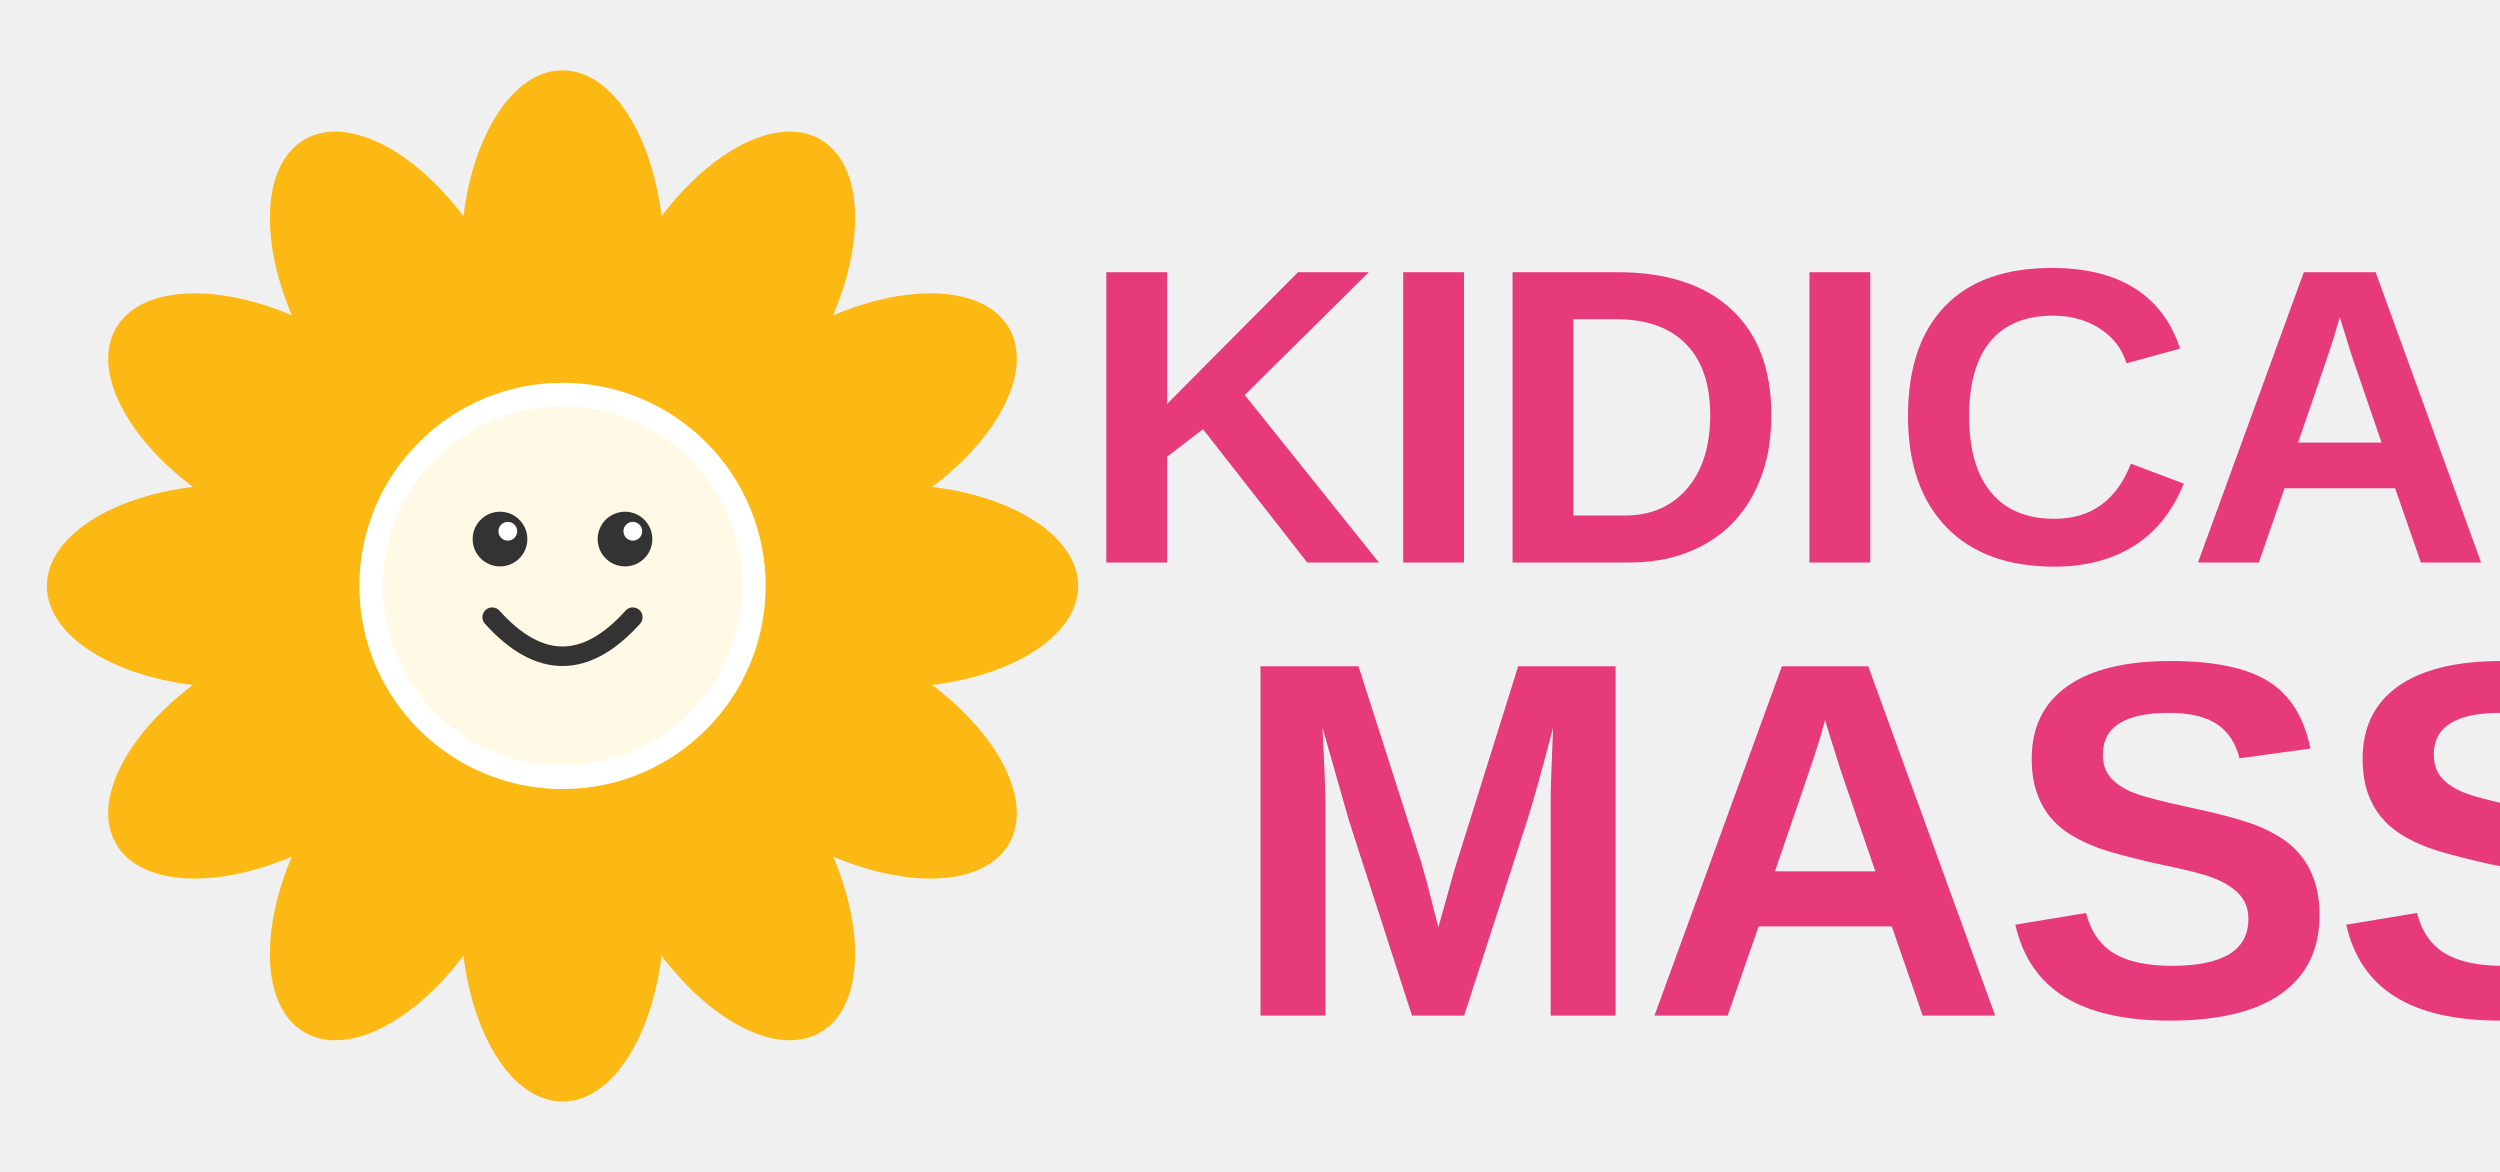
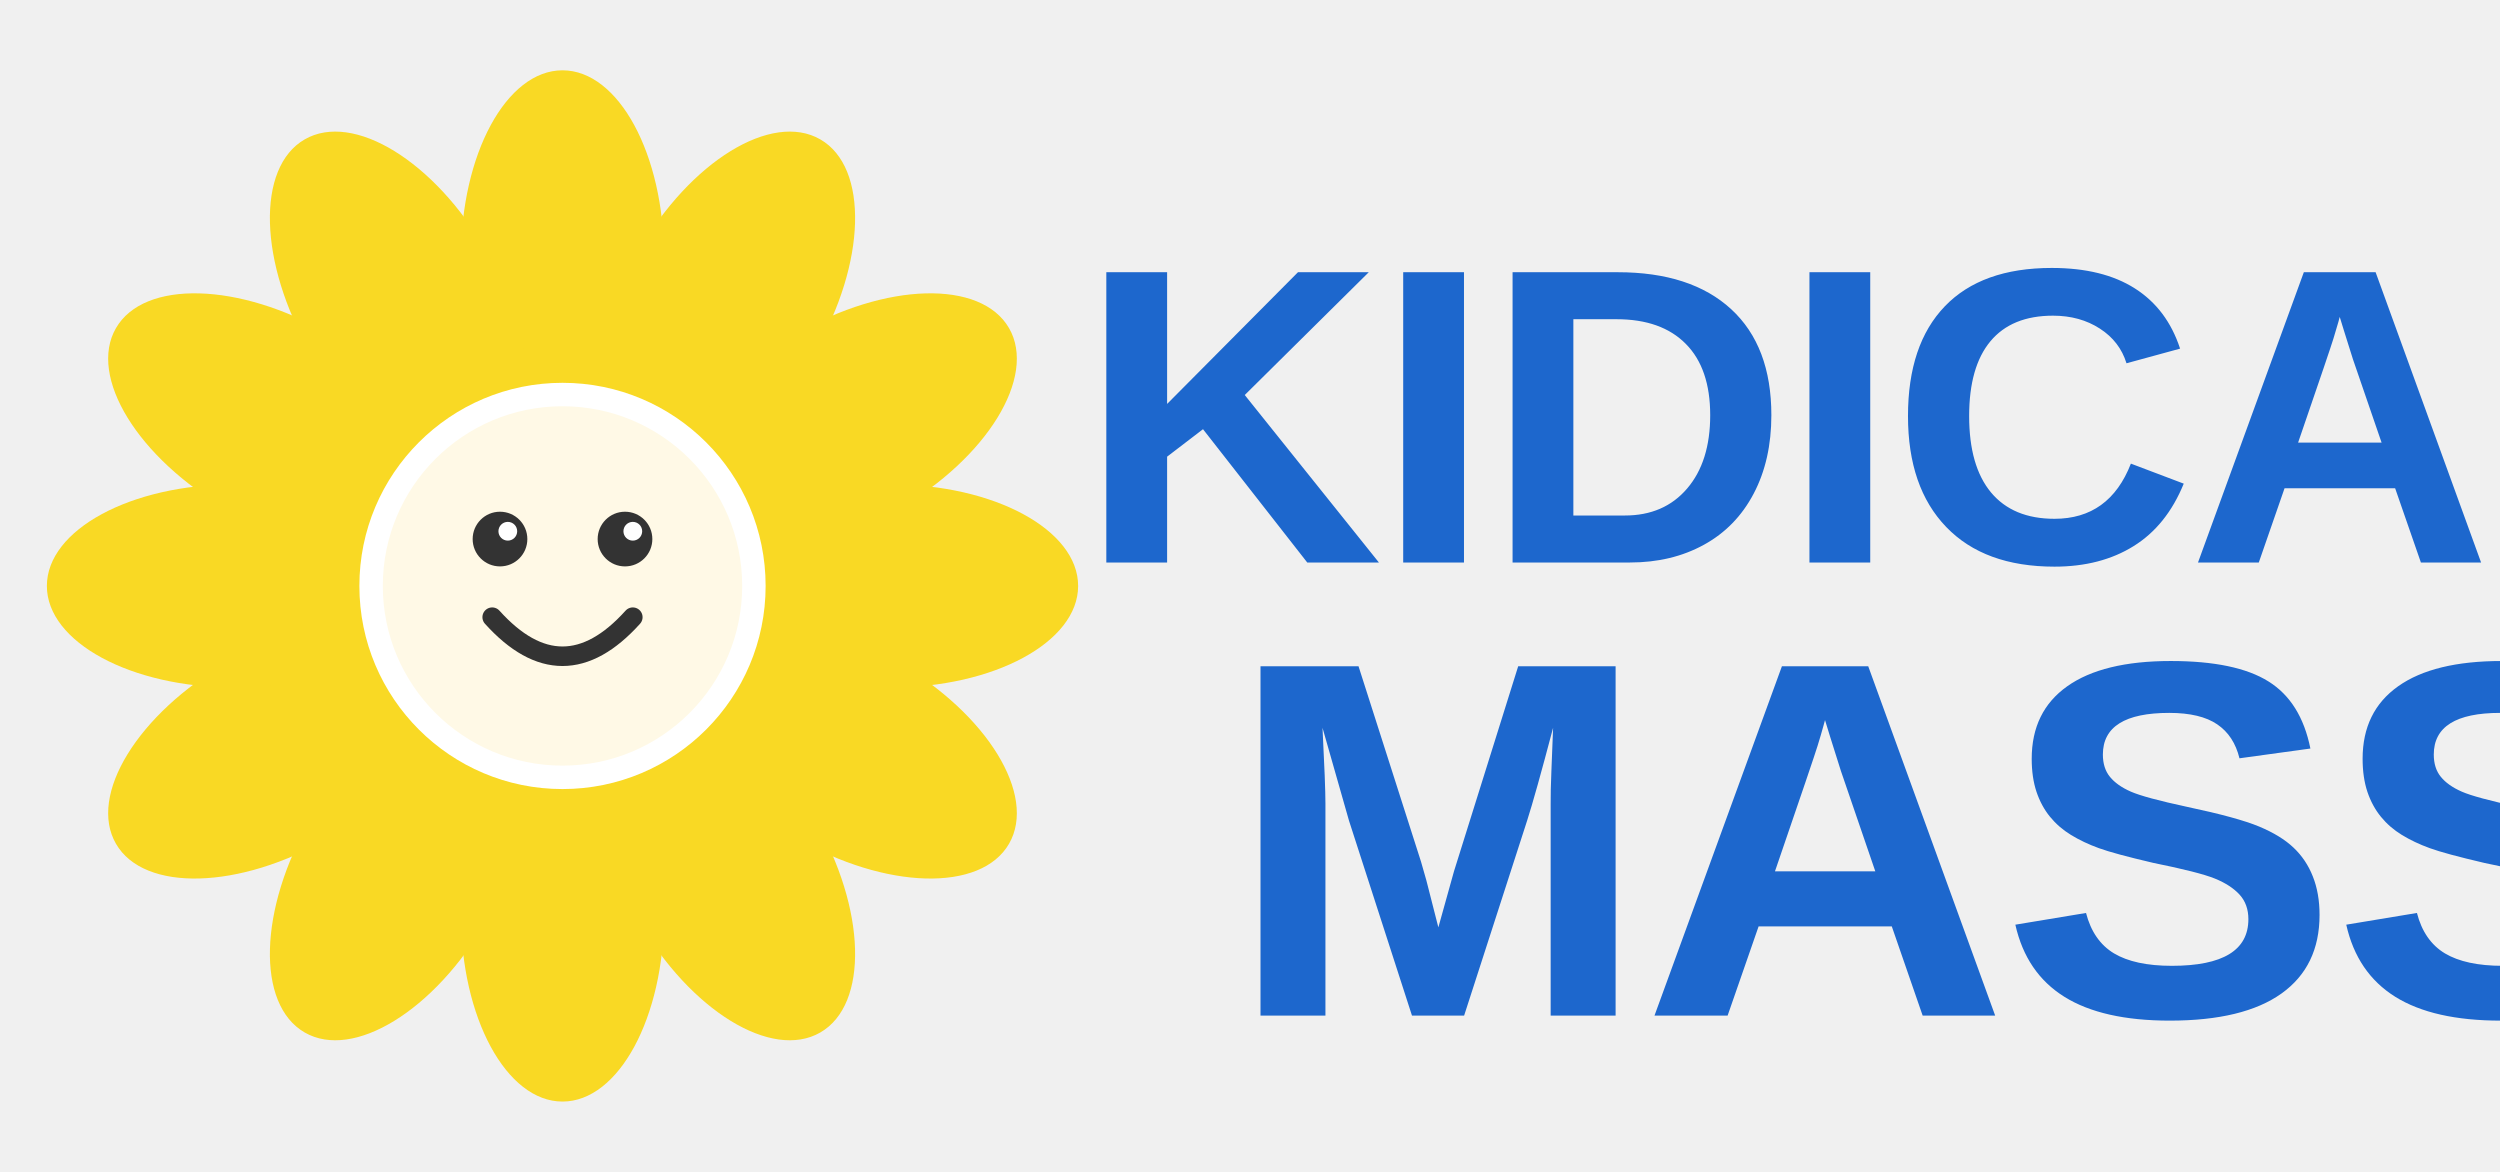
<svg xmlns="http://www.w3.org/2000/svg" viewBox="0 0 320 150" width="320" height="150">
  <defs>
    <style>
      .logo-text {
        font-family: 'Fredoka One', 'Arial Rounded MT Bold', 'Nunito', Arial, sans-serif;
        font-weight: 900;
-         fill: #E63A7B;
+         fill: #1d67cd;
      }
    </style>
  </defs>
  <g transform="translate(72, 75)">
-     <ellipse cx="0" cy="-42" rx="13" ry="24" fill="#FDB913" transform="rotate(0)" />
-     <ellipse cx="0" cy="-42" rx="13" ry="24" fill="#FDB913" transform="rotate(30)" />
-     <ellipse cx="0" cy="-42" rx="13" ry="24" fill="#FDB913" transform="rotate(60)" />
-     <ellipse cx="0" cy="-42" rx="13" ry="24" fill="#FDB913" transform="rotate(90)" />
-     <ellipse cx="0" cy="-42" rx="13" ry="24" fill="#FDB913" transform="rotate(120)" />
-     <ellipse cx="0" cy="-42" rx="13" ry="24" fill="#FDB913" transform="rotate(150)" />
-     <ellipse cx="0" cy="-42" rx="13" ry="24" fill="#FDB913" transform="rotate(180)" />
-     <ellipse cx="0" cy="-42" rx="13" ry="24" fill="#FDB913" transform="rotate(210)" />
-     <ellipse cx="0" cy="-42" rx="13" ry="24" fill="#FDB913" transform="rotate(240)" />
-     <ellipse cx="0" cy="-42" rx="13" ry="24" fill="#FDB913" transform="rotate(270)" />
-     <ellipse cx="0" cy="-42" rx="13" ry="24" fill="#FDB913" transform="rotate(300)" />
-     <ellipse cx="0" cy="-42" rx="13" ry="24" fill="#FDB913" transform="rotate(330)" />
+     <ellipse cx="0" cy="-42" rx="13" ry="24" fill="#f9d924" transform="rotate(0)" />
+     <ellipse cx="0" cy="-42" rx="13" ry="24" fill="#f9d924" transform="rotate(30)" />
+     <ellipse cx="0" cy="-42" rx="13" ry="24" fill="#f9d924" transform="rotate(60)" />
+     <ellipse cx="0" cy="-42" rx="13" ry="24" fill="#f9d924" transform="rotate(90)" />
+     <ellipse cx="0" cy="-42" rx="13" ry="24" fill="#f9d924" transform="rotate(120)" />
+     <ellipse cx="0" cy="-42" rx="13" ry="24" fill="#f9d924" transform="rotate(150)" />
+     <ellipse cx="0" cy="-42" rx="13" ry="24" fill="#f9d924" transform="rotate(180)" />
+     <ellipse cx="0" cy="-42" rx="13" ry="24" fill="#f9d924" transform="rotate(210)" />
+     <ellipse cx="0" cy="-42" rx="13" ry="24" fill="#f9d924" transform="rotate(240)" />
+     <ellipse cx="0" cy="-42" rx="13" ry="24" fill="#f9d924" transform="rotate(270)" />
+     <ellipse cx="0" cy="-42" rx="13" ry="24" fill="#f9d924" transform="rotate(300)" />
+     <ellipse cx="0" cy="-42" rx="13" ry="24" fill="#f9d924" transform="rotate(330)" />
    <circle cx="0" cy="0" r="26" fill="white" />
    <circle cx="0" cy="0" r="23" fill="#FFF9E6" />
    <circle cx="-8" cy="-6" r="3.5" fill="#333" />
    <circle cx="-7" cy="-7" r="1.2" fill="white" />
    <circle cx="8" cy="-6" r="3.5" fill="#333" />
    <circle cx="9" cy="-7" r="1.2" fill="white" />
    <path d="M -9 4 Q 0 14 9 4" stroke="#333" stroke-width="2.5" fill="none" stroke-linecap="round" />
  </g>
  <text x="138" y="72" class="logo-text" font-size="54" letter-spacing="-1">KIDICAL</text>
  <text x="157" y="130" class="logo-text" font-size="65" letter-spacing="-1">MASS</text>
</svg>
